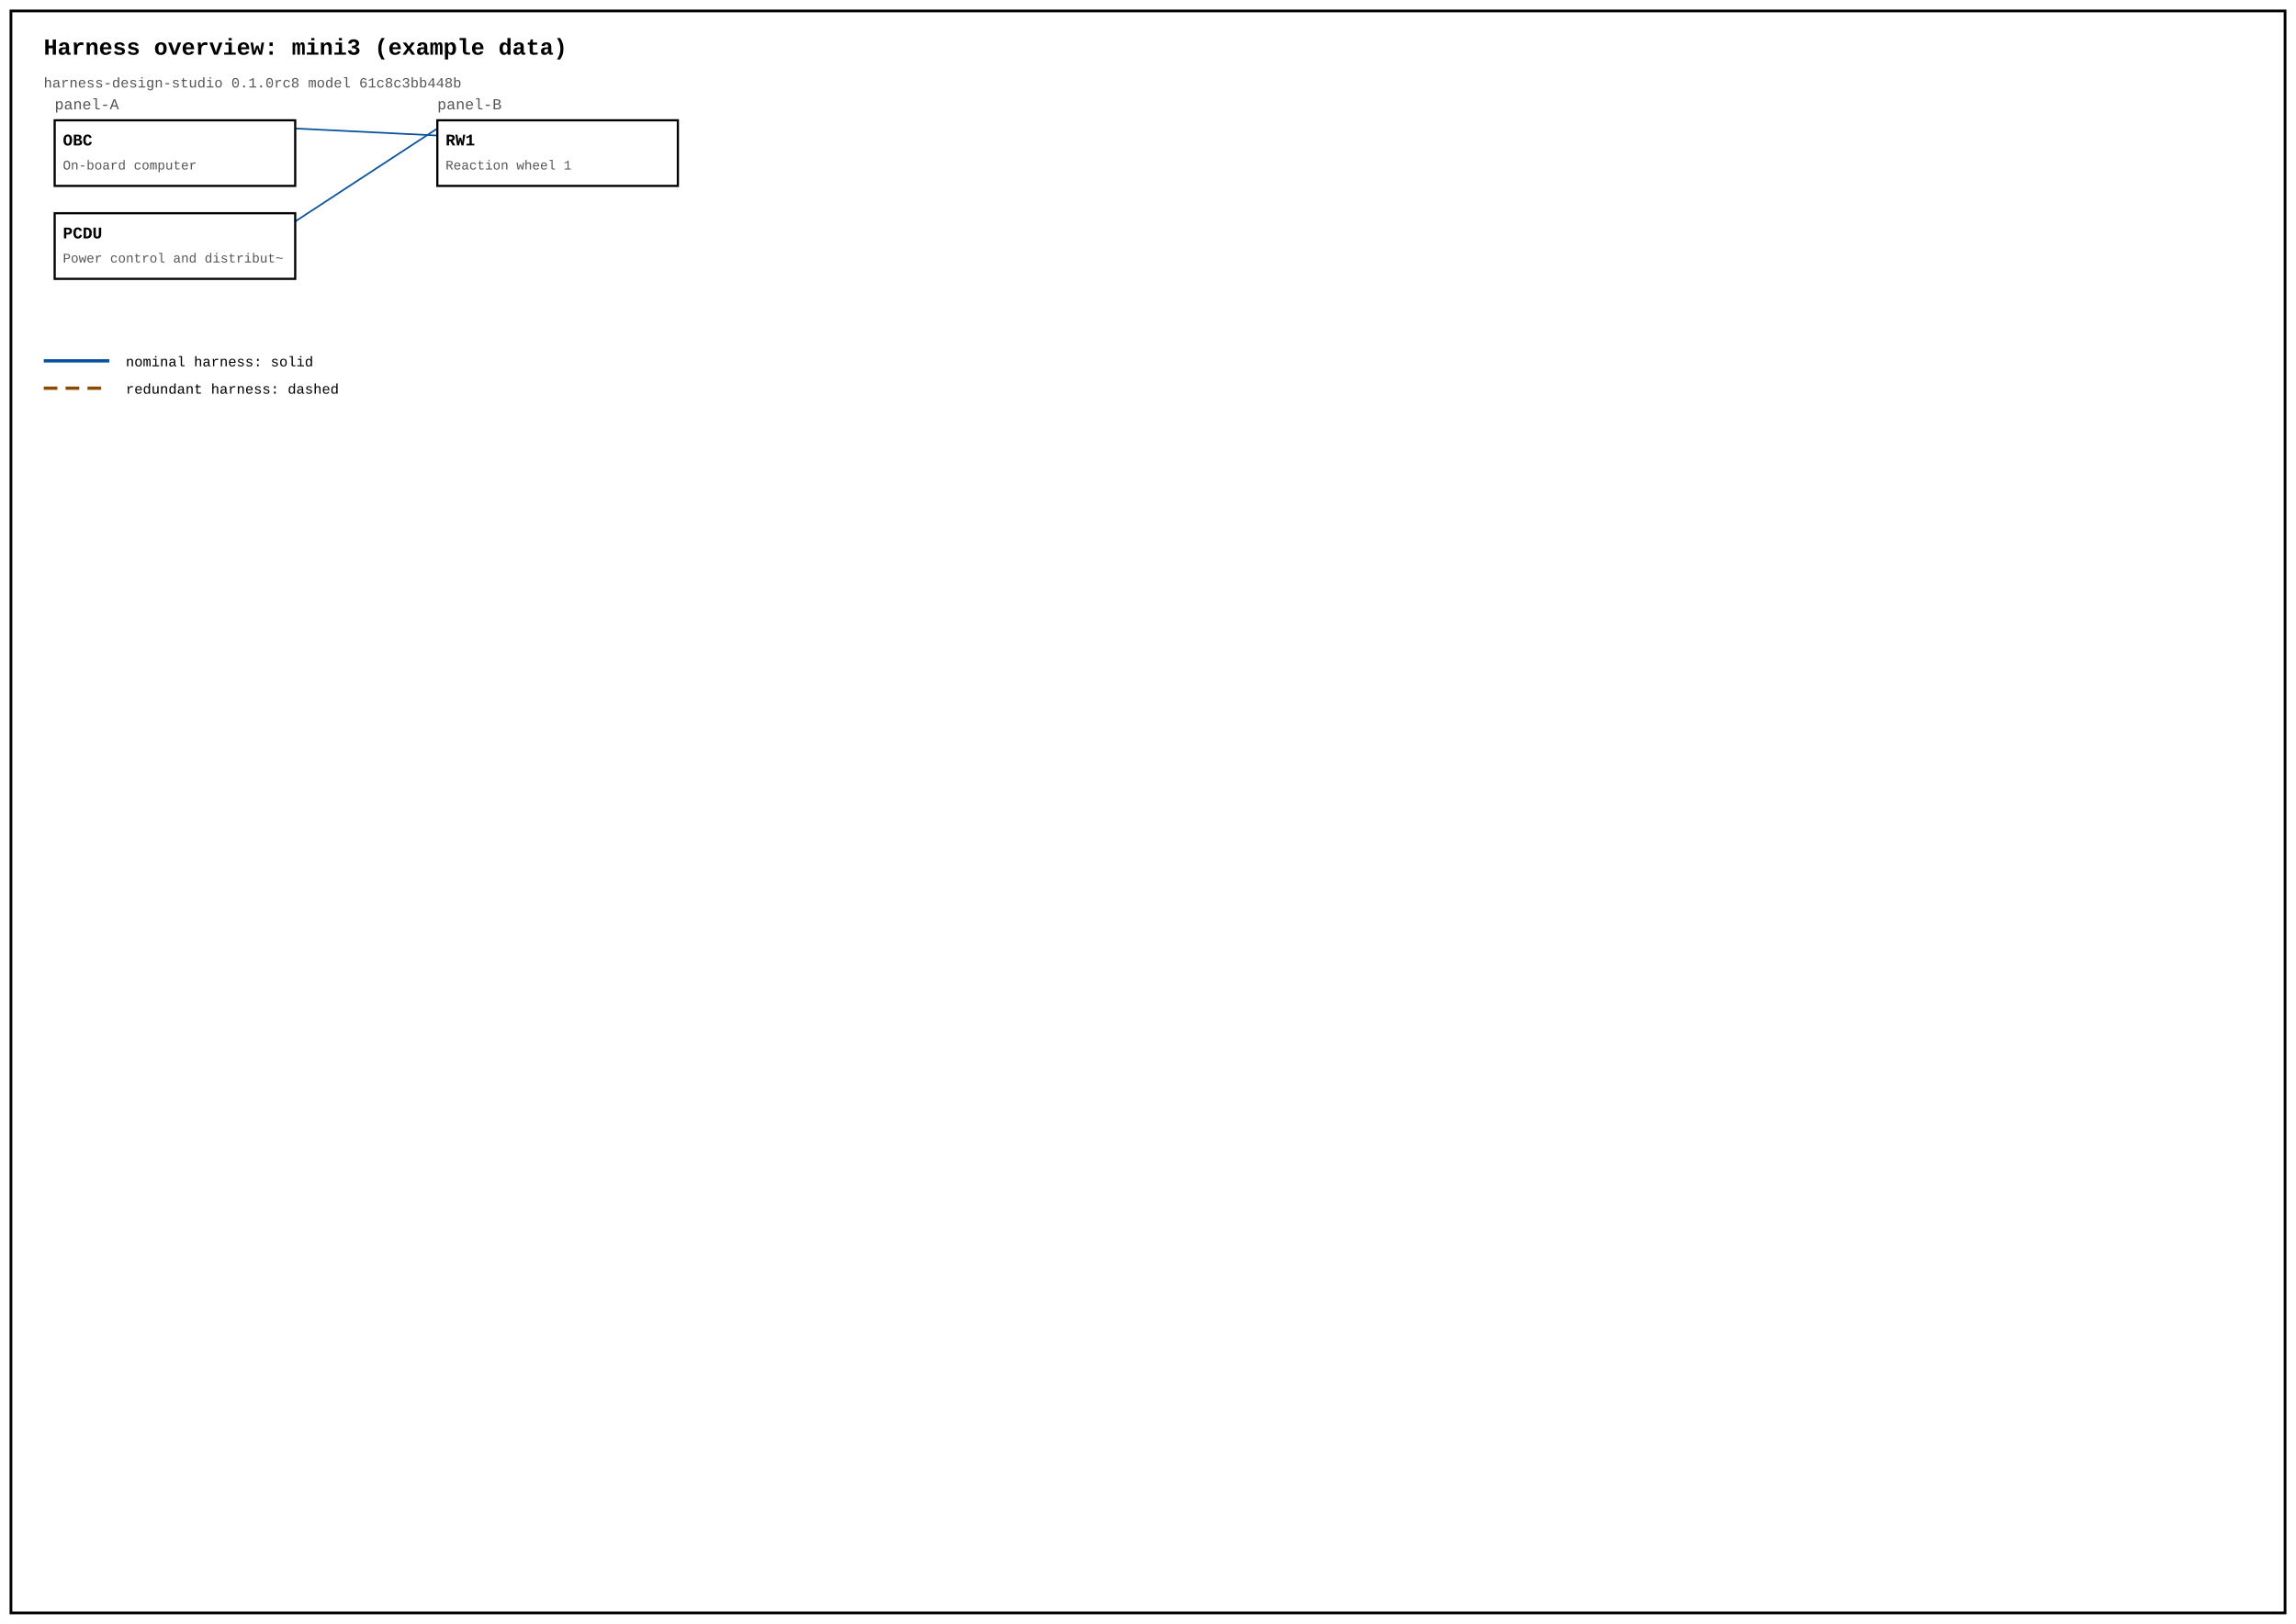
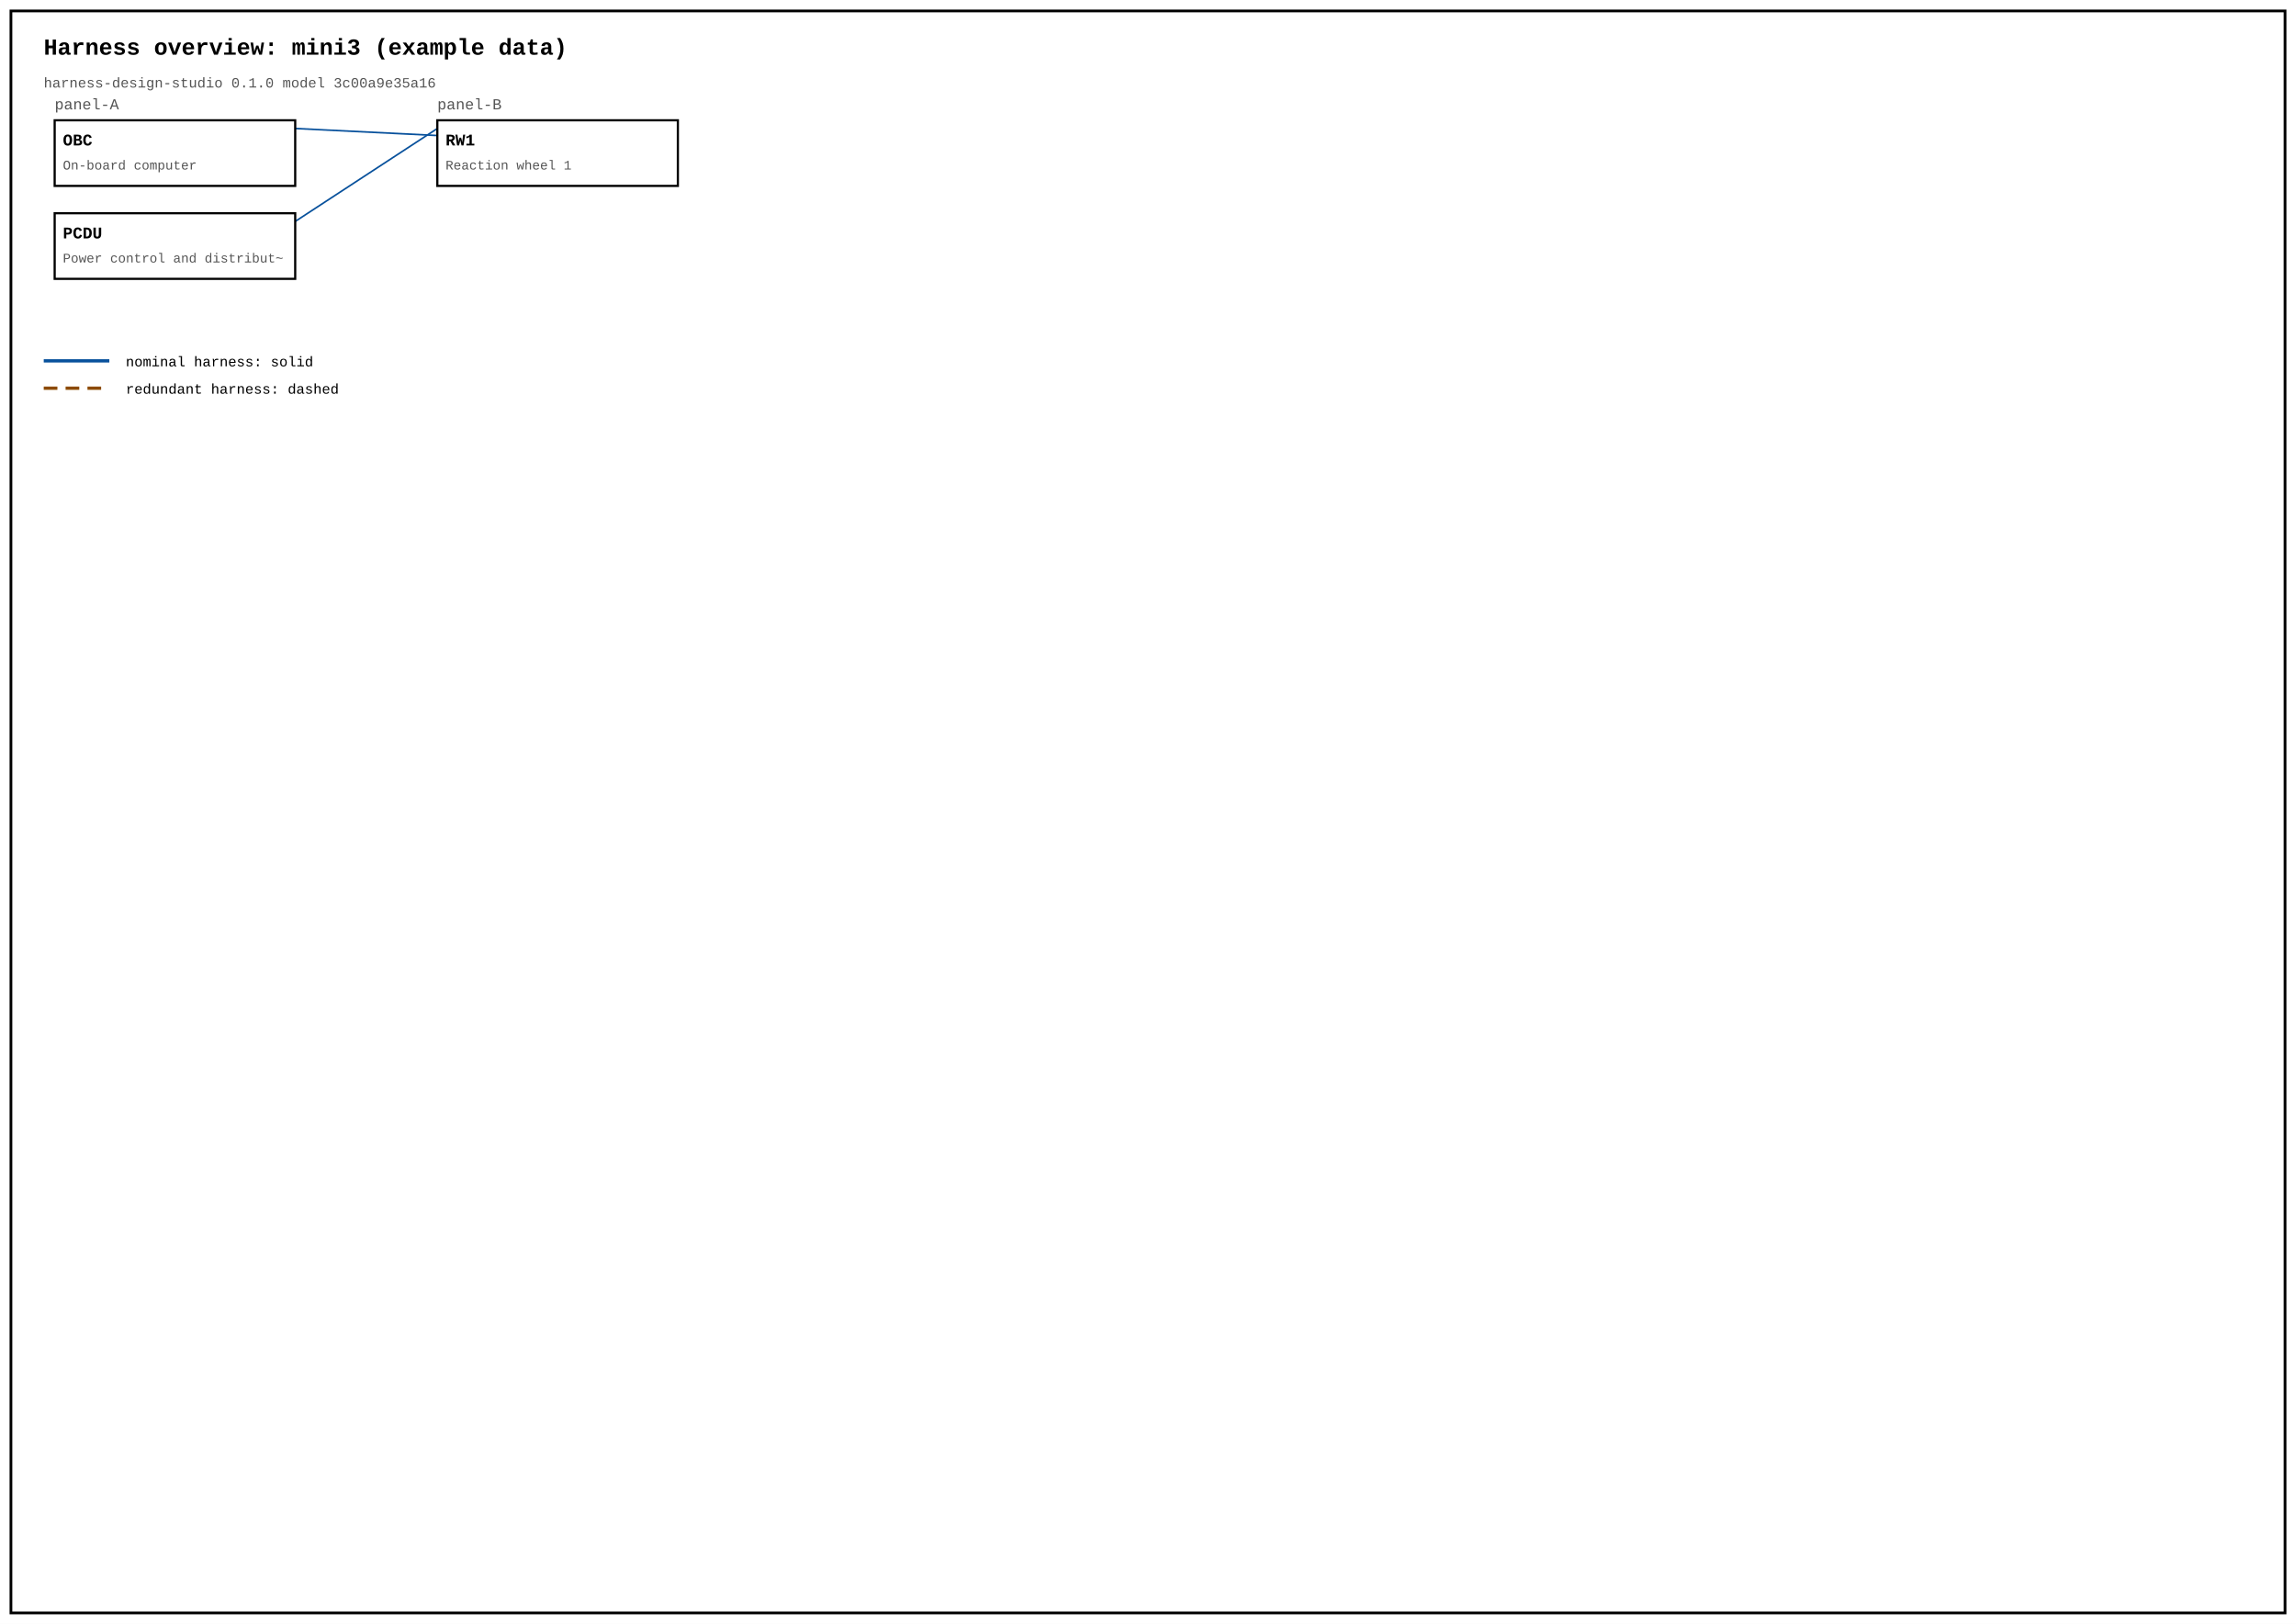
<svg xmlns="http://www.w3.org/2000/svg" width="420mm" height="297mm" viewBox="0 0 420 297" font-family="Courier New, Courier, monospace">
  <rect x="0" y="0" width="420" height="297" fill="#ffffff" />
  <rect x="2" y="2" width="416" height="293" fill="none" stroke="#000000" stroke-width="0.5" />
  <text x="8" y="10" font-size="4.2" font-weight="bold" text-anchor="start" fill="#000000">Harness overview: mini3 (example data)</text>
-   <text x="8" y="16" font-size="2.6" text-anchor="start" fill="#555555">harness-design-studio 0.1.0rc8 model 61c8c3bb448b</text>
+   <text x="8" y="16" font-size="2.6" text-anchor="start" fill="#555555">harness-design-studio 0.1.0 model 3c00a9e35a16</text>
  <text x="10" y="20" font-size="2.8" text-anchor="start" fill="#555555">panel-A</text>
  <text x="80" y="20" font-size="2.8" text-anchor="start" fill="#555555">panel-B</text>
  <line x1="54" y1="40.5" x2="80" y2="23.5" stroke="#08519c" stroke-width="0.3" />
  <line x1="54" y1="23.5" x2="80" y2="24.786" stroke="#08519c" stroke-width="0.3" />
  <rect x="10" y="22" width="44" height="12" fill="#ffffff" stroke="#000000" stroke-width="0.4" />
  <text x="11.5" y="26.6" font-size="3" font-weight="bold" text-anchor="start" fill="#000000">OBC</text>
  <text x="11.5" y="31" font-size="2.4" text-anchor="start" fill="#555555">On-board computer</text>
  <rect x="10" y="39" width="44" height="12" fill="#ffffff" stroke="#000000" stroke-width="0.4" />
  <text x="11.5" y="43.6" font-size="3" font-weight="bold" text-anchor="start" fill="#000000">PCDU</text>
  <text x="11.5" y="48" font-size="2.4" text-anchor="start" fill="#555555">Power control and distribut~</text>
  <rect x="80" y="22" width="44" height="12" fill="#ffffff" stroke="#000000" stroke-width="0.4" />
  <text x="81.5" y="26.6" font-size="3" font-weight="bold" text-anchor="start" fill="#000000">RW1</text>
  <text x="81.5" y="31" font-size="2.4" text-anchor="start" fill="#555555">Reaction wheel 1</text>
  <line x1="8" y1="66" x2="20" y2="66" stroke="#08519c" stroke-width="0.6" />
  <text x="23" y="67" font-size="2.6" text-anchor="start" fill="#000000">nominal harness: solid</text>
  <line x1="8" y1="71" x2="20" y2="71" stroke="#8c4a00" stroke-width="0.6" stroke-dasharray="2.5 1.5" />
  <text x="23" y="72" font-size="2.6" text-anchor="start" fill="#000000">redundant harness: dashed</text>
</svg>
